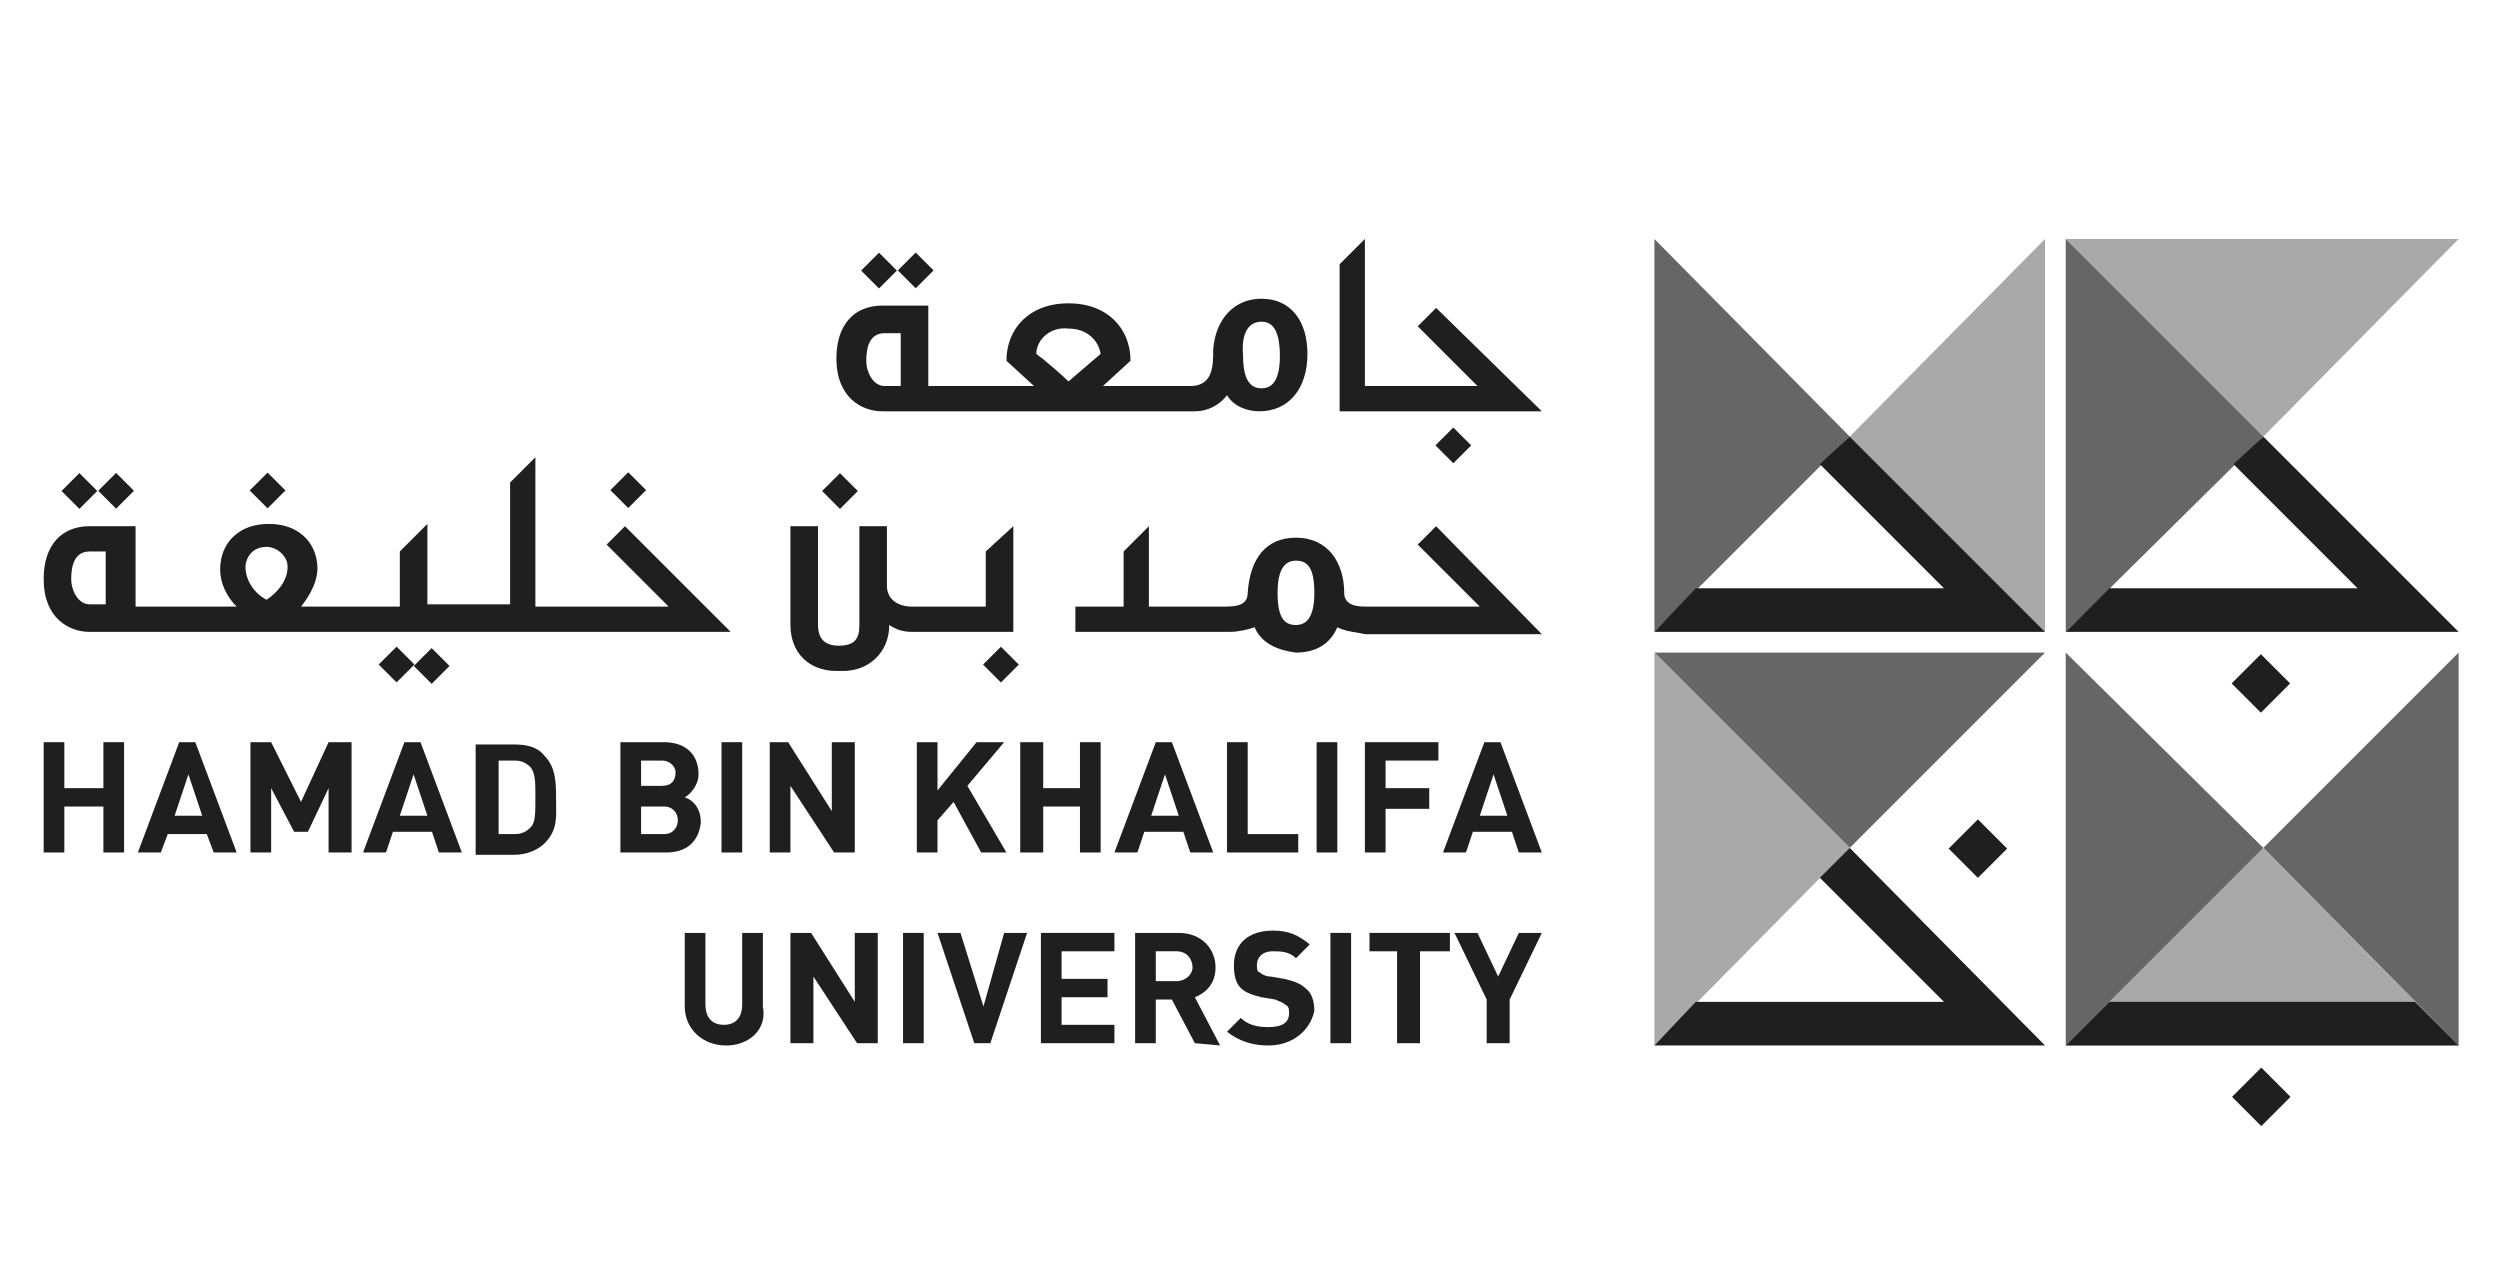
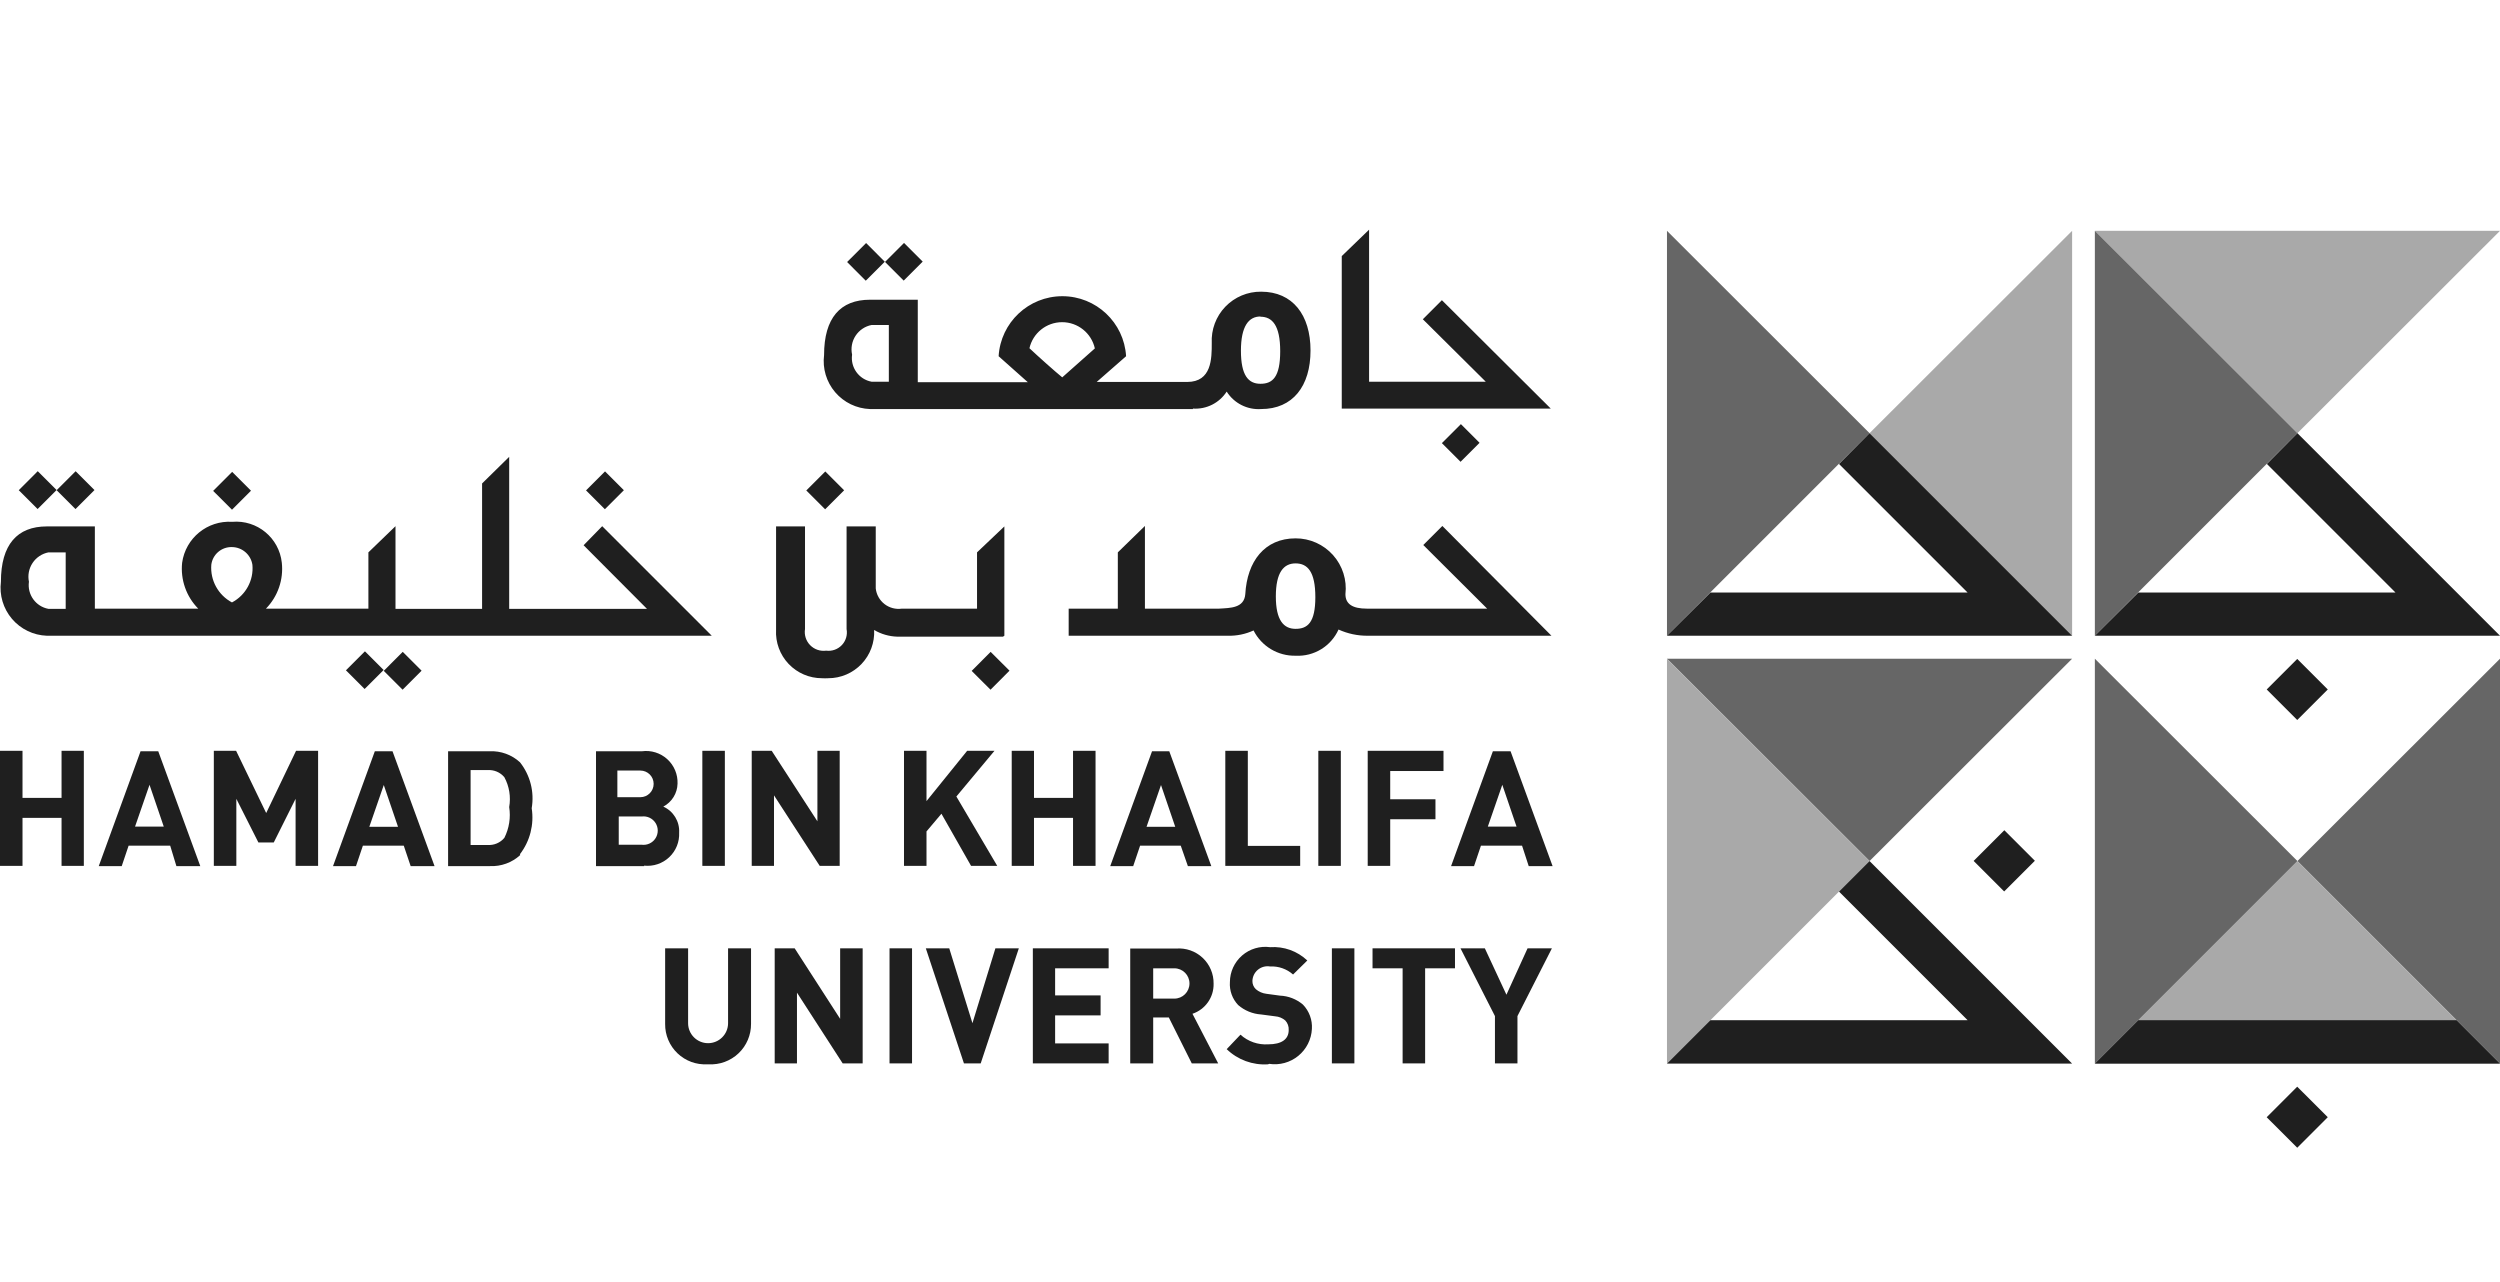
- <svg xmlns="http://www.w3.org/2000/svg" version="1.1" id="Layer_1" x="0px" y="0px" viewBox="0 -10 108.8 55.8" xml:space="preserve">
-   <style type="text/css">
- 	.st0{fill:#A9A9A9;}
- 	.st1{fill:#666666;}
- 	.st2{fill:#1F1F1F;}
- 	.st3{fill:#303030;}
- </style>
-   <g id="Layer_1_1_">
-     <g>
-       <g>
-         <g>
-           <g>
-             <polygon class="st0" points="89,17.5 89,17.5 89,0.4 80.5,9      " />
-             <polygon class="st1" points="72,0.4 72,17.5 80.5,9      " />
-             <polygon class="st0" points="107,0.4 89.9,0.4 98.5,9      " />
-             <polygon class="st1" points="89.9,0.4 89.9,17.5 98.5,9      " />
-             <polygon class="st1" points="107,35.5 107,35.5 107,18.4 98.5,26.9      " />
-             <polygon class="st0" points="98.5,26.9 89.9,35.5 107,35.5      " />
-             <polygon class="st1" points="89.9,18.4 89.9,35.5 98.5,26.9      " />
-             <polygon class="st1" points="89,18.4 72,18.4 80.5,26.9      " />
-             <polygon class="st0" points="72,18.4 72,35.5 80.5,26.9      " />
-             <polygon class="st2" points="102.6,15.6 91.8,15.6 89.9,17.5 107,17.5 98.5,9 97.2,10.2      " />
-             <polygon class="st2" points="84.6,15.6 73.8,15.6 72,17.5 89,17.5 80.5,9 79.2,10.2      " />
-             <polygon class="st2" points="84.6,33.6 73.8,33.6 72,35.5 89,35.5 80.5,26.9 79.2,28.2      " />
-             <polygon class="st2" points="105.1,33.6 91.8,33.6 89.9,35.5 107,35.5      " />
-             <rect x="97.5" y="36.8" transform="matrix(0.7071 -0.7071 0.7071 0.7071 2.1752 80.6563)" class="st2" width="1.8" height="1.8" />
-             <rect x="85.2" y="26" transform="matrix(0.7071 -0.7071 0.7071 0.7071 6.1756 68.7914)" class="st2" width="1.8" height="1.8" />
-             <rect x="97.5" y="18.8" transform="matrix(0.7071 -0.7071 0.7071 0.7071 14.8848 75.3914)" class="st2" width="1.8" height="1.8" />
-             <polygon class="st2" points="4.5,27.1 4.5,25.1 2.8,25.1 2.8,27.1 1.9,27.1 1.9,22.3 2.8,22.3 2.8,24.3 4.5,24.3 4.5,22.3        5.4,22.3 5.4,27.1      " />
-             <path class="st2" d="M8.2,23.7l-0.6,1.8h1.2L8.2,23.7z M9.3,27.1L9,26.3H7.3L7,27.1H6l1.8-4.8h0.7l1.8,4.8H9.3z" />
-             <polygon class="st2" points="14.3,27.1 14.3,24.3 13.4,26.2 12.8,26.2 11.8,24.3 11.8,27.1 10.9,27.1 10.9,22.3 11.8,22.3        13.1,24.9 14.3,22.3 15.3,22.3 15.3,27.1      " />
-             <path class="st2" d="M18,23.7l-0.6,1.8h1.2L18,23.7z M19.1,27.1l-0.3-0.9h-1.7l-0.3,0.9h-1l1.8-4.8h0.7l1.8,4.8H19.1z" />
-             <path class="st2" d="M23.1,23.4c-0.2-0.2-0.4-0.3-0.7-0.3h-0.7v3.2h0.7c0.3,0,0.5-0.1,0.7-0.3c0.2-0.2,0.2-0.6,0.2-1.3       C23.3,24,23.3,23.7,23.1,23.4 M23.7,26.7c-0.3,0.3-0.8,0.5-1.3,0.5h-1.7v-4.8h1.7c0.5,0,1,0.1,1.3,0.5c0.5,0.5,0.5,1.2,0.5,1.9       S24.3,26.1,23.7,26.7" />
-             <path class="st2" d="M28.9,25.1h-1v1.2h1c0.4,0,0.6-0.3,0.6-0.6C29.5,25.4,29.3,25.1,28.9,25.1 M28.8,23.1h-0.9v1.1h0.9       c0.4,0,0.6-0.2,0.6-0.6C29.4,23.4,29.2,23.1,28.8,23.1 M29,27.1h-2v-4.8h1.9c0.9,0,1.5,0.5,1.5,1.4c0,0.5-0.4,0.9-0.6,1       c0.3,0.1,0.7,0.4,0.7,1.1C30.4,26.7,29.8,27.1,29,27.1" />
-             <rect x="31.4" y="22.3" class="st2" width="0.9" height="4.8" />
-             <polygon class="st2" points="36.3,27.1 34.4,24.2 34.4,27.1 33.5,27.1 33.5,22.3 34.3,22.3 36.2,25.3 36.2,22.3 37.2,22.3        37.2,27.1      " />
-             <polygon class="st2" points="42.7,27.1 41.5,24.9 40.8,25.7 40.8,27.1 39.9,27.1 39.9,22.3 40.8,22.3 40.8,24.4 42.5,22.3        43.7,22.3 42.1,24.2 43.8,27.1      " />
-             <polygon class="st2" points="47,27.1 47,25.1 45.4,25.1 45.4,27.1 44.4,27.1 44.4,22.3 45.4,22.3 45.4,24.3 47,24.3 47,22.3        47.9,22.3 47.9,27.1      " />
-             <path class="st2" d="M50.7,23.7l-0.6,1.8h1.2L50.7,23.7z M51.8,27.1l-0.3-0.9h-1.7l-0.3,0.9h-1l1.8-4.8H51l1.8,4.8H51.8z" />
-             <polygon class="st2" points="53.4,27.1 53.4,22.3 54.3,22.3 54.3,26.3 56.5,26.3 56.5,27.1      " />
-             <rect x="57.3" y="22.3" class="st2" width="0.9" height="4.8" />
-             <polygon class="st2" points="60.3,23.1 60.3,24.3 62.2,24.3 62.2,25.2 60.3,25.2 60.3,27.1 59.4,27.1 59.4,22.3 62.6,22.3        62.6,23.1      " />
-             <path class="st2" d="M65,23.7l-0.6,1.8h1.2L65,23.7z M66.1,27.1l-0.3-0.9h-1.7l-0.3,0.9h-1l1.8-4.8h0.7l1.8,4.8H66.1z" />
-             <path class="st2" d="M31.6,35.5c-1,0-1.8-0.7-1.8-1.7v-3.2h0.9v3.1c0,0.6,0.3,0.9,0.8,0.9s0.8-0.3,0.8-0.9v-3.1h0.9v3.2       C33.4,34.8,32.6,35.5,31.6,35.5" />
-             <polygon class="st2" points="37.3,35.4 35.4,32.5 35.4,35.4 34.4,35.4 34.4,30.6 35.3,30.6 37.2,33.6 37.2,30.6 38.2,30.6        38.2,35.4      " />
-             <rect x="39.3" y="30.6" class="st2" width="0.9" height="4.8" />
-             <polygon class="st2" points="43.1,35.4 42.4,35.4 40.8,30.6 41.8,30.6 42.8,33.8 43.7,30.6 44.7,30.6      " />
-             <polygon class="st2" points="45.3,35.4 45.3,30.6 48.5,30.6 48.5,31.4 46.2,31.4 46.2,32.6 48.2,32.6 48.2,33.4 46.2,33.4        46.2,34.6 48.5,34.6 48.5,35.4      " />
-             <path class="st2" d="M51.2,31.4h-0.9v1.3h0.9c0.4,0,0.7-0.3,0.7-0.6S51.7,31.4,51.2,31.4 M52,35.4L51,33.5h-0.7v1.9h-0.9v-4.8       h1.9c1,0,1.6,0.7,1.6,1.5c0,0.7-0.4,1.1-0.9,1.3l1.1,2.1L52,35.4L52,35.4z" />
-             <path class="st2" d="M55.2,35.5c-0.7,0-1.3-0.2-1.8-0.6l0.6-0.6c0.3,0.3,0.7,0.4,1.2,0.4c0.6,0,0.9-0.2,0.9-0.6       c0-0.2,0-0.3-0.2-0.4c-0.1-0.1-0.2-0.1-0.4-0.2l-0.6-0.1c-0.4-0.1-0.7-0.2-0.9-0.4c-0.2-0.2-0.3-0.5-0.3-1       c0-0.9,0.6-1.5,1.7-1.5c0.7,0,1.1,0.2,1.6,0.6l-0.6,0.6c-0.3-0.3-0.7-0.3-1-0.3c-0.5,0-0.7,0.3-0.7,0.6c0,0.1,0,0.3,0.1,0.3       c0.1,0.1,0.3,0.2,0.5,0.2l0.6,0.1c0.4,0.1,0.7,0.2,0.9,0.4c0.3,0.2,0.4,0.6,0.4,1C57,34.9,56.2,35.5,55.2,35.5" />
-             <rect x="57.9" y="30.6" class="st2" width="0.9" height="4.8" />
-             <polygon class="st2" points="61.8,31.4 61.8,35.4 60.8,35.4 60.8,31.4 59.6,31.4 59.6,30.6 63.1,30.6 63.1,31.4      " />
-             <polygon class="st2" points="65.7,33.5 65.7,35.4 64.7,35.4 64.7,33.5 63.3,30.6 64.3,30.6 65.2,32.5 66.1,30.6 67.1,30.6             " />
-             <path class="st2" d="M11.6,16.1c-0.6-0.3-1-1-0.9-1.6c0.1-0.4,0.4-0.7,0.9-0.7c0.4,0,0.8,0.3,0.9,0.7       C12.6,15.1,12.2,15.7,11.6,16.1 M4.6,16.3H3.9c-0.5,0-0.8-0.6-0.8-1.1c0-0.5,0.1-1.2,0.8-1.2h0.7V16.3z M27.2,12.9l-0.8,0.8       l2.7,2.7h-5.8V9.9l-1.1,1.1v5.3h-3.6v-3.5L17.4,14v2.4h-4.3c0.4-0.5,0.8-1.2,0.7-1.9c-0.1-0.9-0.8-1.7-2.1-1.7s-2,0.8-2.1,1.7       c-0.1,0.7,0.2,1.4,0.7,1.9H5.9v-3.5h-2c-1.2,0-2,0.8-2,2.3c0,1.7,1.1,2.3,2,2.3h27.9L27.2,12.9z" />
-             <rect x="26.8" y="10.8" transform="matrix(0.7071 -0.7071 0.7071 0.7071 -2.474873e-02 22.6438)" class="st2" width="1.1" height="1.1" />
-             <rect x="18.2" y="18.4" transform="matrix(0.7071 -0.7071 0.7071 0.7071 -7.8718 18.8416)" class="st2" width="1.1" height="1.1" />
-             <rect x="16.7" y="18.4" transform="matrix(0.7071 -0.7071 0.7071 0.7071 -8.3382 17.7174)" class="st2" width="1.1" height="1.1" />
-             <rect x="11.1" y="10.8" transform="matrix(0.7071 -0.7071 0.7071 0.7071 -4.6186 11.5573)" class="st2" width="1.1" height="1.1" />
-             <rect x="4.5" y="10.8" transform="matrix(0.7071 -0.7071 0.7071 0.7071 -6.5441 6.9051)" class="st2" width="1.1" height="1.1" />
-             <rect x="2.9" y="10.8" transform="matrix(0.7071 -0.7071 0.7071 0.7071 -7.0105 5.7809)" class="st2" width="1.1" height="1.1" />
-             <path class="st2" d="M45.1,5.4c0-0.6,0.6-1.2,1.4-1.1c0.8,0,1.3,0.5,1.4,1.1l-1.4,1.2C46.2,6.3,45.5,5.7,45.1,5.4 M39.2,6.8       h-0.7c-0.5,0-0.8-0.6-0.8-1.1c0-0.5,0.1-1.2,0.8-1.2h0.7V6.8z M54.9,4c0.5,0,0.8,0.4,0.8,1.5c0,1-0.3,1.4-0.8,1.4       c-0.5,0-0.8-0.4-0.8-1.4C54,4.4,54.4,4,54.9,4 M52,7.9c0.6,0,1.1-0.3,1.4-0.7c0.3,0.5,0.9,0.7,1.4,0.7c1.3,0,2.1-1,2.1-2.5       C56.9,4,56.2,3,54.9,3c-1.2,0-2,0.9-2.1,2.2c0,0.7,0,1.6-1,1.6H48l1.2-1.1c0-1.4-1-2.5-2.7-2.5c-1.7,0-2.7,1.1-2.7,2.5l1.2,1.1       h-4.6V3.3h-2c-1.2,0-2,0.8-2,2.3c0,1.7,1.1,2.3,2,2.3L52,7.9L52,7.9z" />
-             <polygon class="st2" points="67.1,7.9 62.5,3.4 61.7,4.2 64.3,6.8 59.4,6.8 59.4,0.4 58.3,1.5 58.3,7.9      " />
-             <rect x="62.7" y="8.8" transform="matrix(0.7071 -0.7071 0.7071 0.7071 11.9131 47.4965)" class="st2" width="1.1" height="1.1" />
-             <path class="st2" d="M56.4,17.2c-0.5,0-0.8-0.3-0.8-1.4c0-1,0.3-1.4,0.8-1.4c0.5,0,0.8,0.3,0.8,1.4       C57.2,16.8,56.9,17.2,56.4,17.2 M62.5,12.9l-0.8,0.8l2.7,2.7h-5c-0.6,0-0.9-0.2-0.9-0.6c0-1.3-0.7-2.4-2.1-2.4       c-1.3,0-2,0.9-2.1,2.4c0,0.6-0.6,0.6-1.1,0.6H50v-3.5L48.9,14v2.4h-2.1v1.1h6.7c0.4,0,0.8-0.1,1.1-0.2c0.3,0.7,1,1,1.8,1.1       c0.9,0,1.5-0.4,1.8-1.1c0.4,0.2,0.8,0.2,1.2,0.3v0h7.7L62.5,12.9z" />
-             <path class="st2" d="M44.1,17.5v-4.6L42.9,14v2.4h-3.2c-0.6,0-1.1-0.3-1.1-0.9v-2.6h-1.2v4.3c0,0.6-0.2,0.9-0.9,0.9       c-0.6,0-0.9-0.3-0.9-0.9v-4.3h-1.2v4.3c0,1.2,0.8,2,2,2c0.1,0,0.1,0,0.3,0c1.1,0,2-0.8,2-2v0c0.3,0.2,0.6,0.3,1,0.3H44.1z" />
-             <rect x="36" y="10.8" transform="matrix(0.7071 -0.7071 0.7071 0.7071 2.6853 29.1888)" class="st2" width="1.1" height="1.1" />
-             <rect x="43" y="18.4" transform="matrix(0.7071 -0.7071 0.7071 0.7071 -0.6335 36.3182)" class="st2" width="1.1" height="1.1" />
-             <rect x="39.3" y="1.2" transform="matrix(0.7071 -0.7071 0.7071 0.7071 10.4362 28.7084)" class="st2" width="1.1" height="1.1" />
-             <rect x="37.7" y="1.2" transform="matrix(0.7071 -0.7071 0.7071 0.7071 9.9698 27.5843)" class="st2" width="1.1" height="1.1" />
-           </g>
-         </g>
-       </g>
-     </g>
-   </g>
+ <svg xmlns="http://www.w3.org/2000/svg" id="Layer_1" data-name="Layer 1" viewBox="0 -10 108.85 55.8">
+   <defs>
+     <style>
+ 			.cls-1{fill:#A9A9A9;}
+ 			.cls-2{fill:#666666;}
+ 			.cls-3{fill:#1F1F1F;}
+ 		</style>
+   </defs>
+   <polygon class="cls-1" points="90.22 17.68 90.22 17.68 90.22 0.05 81.4 8.86 90.22 17.68" />
+   <polygon class="cls-2" points="72.58 0.05 72.58 17.68 81.4 8.86 72.58 0.05" />
+   <polygon class="cls-1" points="108.85 0.05 91.21 0.05 100.03 8.86 108.85 0.05" />
+   <polygon class="cls-2" points="91.21 0.05 91.21 17.68 100.03 8.86 91.21 0.05" />
+   <polygon class="cls-2" points="108.85 36.31 108.85 36.31 108.85 18.68 100.03 27.49 108.85 36.31" />
+   <polygon class="cls-1" points="100.03 27.49 91.21 36.31 108.85 36.31 100.03 27.49" />
+   <polygon class="cls-2" points="91.21 18.68 91.21 36.31 100.03 27.49 91.21 18.68" />
+   <polygon class="cls-2" points="90.22 18.68 72.58 18.68 81.4 27.49 90.22 18.68" />
+   <polygon class="cls-1" points="72.58 18.68 72.58 36.31 81.4 27.49 72.58 18.68" />
+   <polygon class="cls-3" points="104.3 15.8 93.1 15.8 91.21 17.68 108.85 17.68 100.03 8.86 98.7 10.2 104.3 15.8" />
+   <polygon class="cls-3" points="85.67 15.8 74.47 15.8 72.58 17.68 90.22 17.68 81.4 8.86 80.07 10.2 85.67 15.8" />
+   <polygon class="cls-3" points="85.67 34.42 74.47 34.42 72.58 36.31 90.22 36.31 81.4 27.49 80.07 28.82 85.67 34.42" />
+   <polygon class="cls-3" points="106.96 34.42 93.1 34.42 91.21 36.31 108.85 36.31 106.96 34.42" />
+   <rect class="cls-3" x="119.67" y="37.65" width="1.88" height="1.88" transform="translate(-12.53 96.68) rotate(-45.02)" />
+   <rect class="cls-3" x="106.92" y="26.5" width="1.89" height="1.88" transform="translate(-8.41 84.35) rotate(-45)" />
+   <rect class="cls-3" x="119.68" y="19.03" width="1.88" height="1.88" transform="translate(0.61 91.19) rotate(-45)" />
+   <polygon class="cls-3" points="2.68 27.7 2.68 25.61 0.98 25.61 0.98 27.7 0 27.7 0 22.69 0.98 22.69 0.98 24.74 2.68 24.74 2.68 22.69 3.65 22.69 3.65 27.7 2.68 27.7" />
+   <path class="cls-3" d="M28.27,27.66L28,26.77H26.19l-0.3.89h-1l1.82-5h0.77l1.83,5h-1ZM27.1,24.12l-0.63,1.82h1.25Z" transform="translate(-20.59 0.05)" />
+   <polygon class="cls-3" points="12.87 27.7 12.87 24.78 11.92 26.68 11.25 26.68 10.29 24.78 10.29 27.7 9.31 27.7 9.31 22.69 10.28 22.69 11.59 25.4 12.89 22.69 13.85 22.69 13.85 27.7 12.87 27.7" />
+   <path class="cls-3" d="M38.47,27.66l-0.3-.89H36.39l-0.3.89h-1l1.82-5h0.77l1.83,5h-1Zm-1.17-3.53-0.63,1.82h1.25Z" transform="translate(-20.59 0.05)" />
+   <path class="cls-3" d="M43.24,27.18a1.83,1.83,0,0,1-1.32.48H40.1v-5h1.81a1.83,1.83,0,0,1,1.32.48,2.53,2.53,0,0,1,.51,2,2.62,2.62,0,0,1-.51,2m-0.68-3.35a0.87,0.87,0,0,0-.73-0.31H41.08v3.26h0.74a0.87,0.87,0,0,0,.73-0.31,2.21,2.21,0,0,0,.21-1.34,2,2,0,0,0-.21-1.3" transform="translate(-20.59 0.05)" />
+   <path class="cls-3" d="M48.64,27.66h-2.1v-5h2a1.37,1.37,0,0,1,1.55,1.41,1.16,1.16,0,0,1-.62,1,1.17,1.17,0,0,1,.69,1.13,1.38,1.38,0,0,1-1.53,1.44m-0.16-4.14h-1v1.16h1a0.58,0.58,0,1,0,0-1.16m0.06,2h-1v1.23h1a0.62,0.62,0,1,0,0-1.23" transform="translate(-20.59 0.05)" />
+   <rect class="cls-3" x="30.58" y="22.69" width="0.98" height="5.01" />
+   <polygon class="cls-3" points="35.69 27.7 33.7 24.63 33.7 27.7 32.73 27.7 32.73 22.69 33.6 22.69 35.59 25.76 35.59 22.69 36.56 22.69 36.56 27.7 35.69 27.7" />
+   <polygon class="cls-3" points="42.28 27.7 40.99 25.43 40.34 26.2 40.34 27.7 39.36 27.7 39.36 22.69 40.34 22.69 40.34 24.88 42.11 22.69 43.3 22.69 41.64 24.68 43.42 27.7 42.28 27.7" />
+   <polygon class="cls-3" points="46.72 27.7 46.72 25.61 45.02 25.61 45.02 27.7 44.05 27.7 44.05 22.69 45.02 22.69 45.02 24.74 46.72 24.74 46.72 22.69 47.7 22.69 47.7 27.7 46.72 27.7" />
+   <path class="cls-3" d="M72.31,27.66L72,26.77H70.23l-0.3.89h-1l1.82-5H71.5l1.83,5h-1Zm-1.17-3.53-0.63,1.82h1.25Z" transform="translate(-20.59 0.05)" />
+   <polygon class="cls-3" points="53.35 27.7 53.35 22.69 54.33 22.69 54.33 26.83 56.61 26.83 56.61 27.7 53.35 27.7" />
+   <rect class="cls-3" x="57.4" y="22.69" width="0.98" height="5.01" />
+   <polygon class="cls-3" points="60.53 23.57 60.53 24.8 62.5 24.8 62.5 25.67 60.53 25.67 60.53 27.7 59.55 27.7 59.55 22.69 62.85 22.69 62.85 23.57 60.53 23.57" />
+   <path class="cls-3" d="M87.15,27.66l-0.29-.89H85.07l-0.3.89h-1l1.82-5h0.77l1.83,5h-1ZM86,24.12l-0.63,1.82h1.25Z" transform="translate(-20.59 0.05)" />
+   <path class="cls-3" d="M51.39,36.29a1.74,1.74,0,0,1-1.84-1.76V31.24h1V34.5a0.87,0.87,0,1,0,1.74,0V31.24h1v3.29a1.75,1.75,0,0,1-1.85,1.76" transform="translate(-20.59 0.05)" />
+   <polygon class="cls-3" points="36.69 36.3 34.7 33.22 34.7 36.3 33.73 36.3 33.73 31.29 34.6 31.29 36.58 34.36 36.58 31.29 37.56 31.29 37.56 36.3 36.69 36.3" />
+   <rect class="cls-3" x="38.73" y="31.29" width="0.98" height="5.01" />
+   <polygon class="cls-3" points="42.7 36.3 41.97 36.3 40.31 31.29 41.33 31.29 42.34 34.55 43.34 31.29 44.36 31.29 42.7 36.3" />
+   <polygon class="cls-3" points="44.97 36.3 44.97 31.29 48.27 31.29 48.27 32.16 45.94 32.16 45.94 33.34 47.92 33.34 47.92 34.21 45.94 34.21 45.94 35.43 48.27 35.43 48.27 36.3 44.97 36.3" />
+   <path class="cls-3" d="M72.48,36.25l-1-2H70.8v2h-1v-5h2a1.51,1.51,0,0,1,1.63,1.53,1.35,1.35,0,0,1-.92,1.31l1.12,2.16H72.48Zm-0.76-4.14H70.8v1.32h0.92a0.66,0.66,0,1,0,0-1.32" transform="translate(-20.59 0.05)" />
+   <path class="cls-3" d="M75.8,36.29A2.36,2.36,0,0,1,74,35.63L74.6,35a1.64,1.64,0,0,0,1.21.42c0.58,0,.89-0.22.89-0.62a0.56,0.56,0,0,0-.15-0.42,0.76,0.76,0,0,0-.44-0.18l-0.61-.08a1.7,1.7,0,0,1-1-.41,1.32,1.32,0,0,1-.36-1,1.54,1.54,0,0,1,1.75-1.52,2.14,2.14,0,0,1,1.62.58l-0.62.61a1.4,1.4,0,0,0-1-.35,0.66,0.66,0,0,0-.77.63,0.48,0.48,0,0,0,.15.36,0.86,0.86,0,0,0,.46.2l0.59,0.08a1.65,1.65,0,0,1,1,.39,1.4,1.4,0,0,1,.39,1.06,1.62,1.62,0,0,1-1.86,1.52" transform="translate(-20.59 0.05)" />
+   <rect class="cls-3" x="57.99" y="31.29" width="0.98" height="5.01" />
+   <polygon class="cls-3" points="62.05 32.16 62.05 36.3 61.07 36.3 61.07 32.16 59.76 32.16 59.76 31.29 63.35 31.29 63.35 32.16 62.05 32.16" />
+   <polygon class="cls-3" points="66.07 34.24 66.07 36.3 65.09 36.3 65.09 34.24 63.59 31.29 64.65 31.29 65.59 33.31 66.51 31.29 67.57 31.29 66.07 34.24" />
+   <path class="cls-3" d="M46.81,12.86L46,13.69l2.76,2.77h-6V9.84L41.58,11v5.46H37.81v-3.6L36.63,14v2.45H32.17a2.48,2.48,0,0,0,.69-2,2,2,0,0,0-2.16-1.78,2.07,2.07,0,0,0-2.18,1.78,2.48,2.48,0,0,0,.7,2h-4.5V12.87H22.63c-1.29,0-2,.79-2,2.41a2.09,2.09,0,0,0,2,2.35H51.58Zm-23.36,3.6H22.7a1.05,1.05,0,0,1-.85-1.18A1.08,1.08,0,0,1,22.7,14h0.75v2.47Zm7.24-.28a1.71,1.71,0,0,1-.9-1.64,0.88,0.88,0,0,1,.9-0.77,0.91,0.91,0,0,1,.89.77,1.68,1.68,0,0,1-.89,1.64" transform="translate(-20.59 0.05)" />
+   <rect class="cls-3" x="46.35" y="10.72" width="1.17" height="1.16" transform="translate(-14.83 36.56) rotate(-45.02)" />
+   <rect class="cls-3" x="37.54" y="18.58" width="1.17" height="1.16" transform="translate(-22.97 32.63) rotate(-45.02)" />
+   <rect class="cls-3" x="35.89" y="18.56" width="1.17" height="1.15" transform="translate(-23.44 31.44) rotate(-45)" />
+   <rect class="cls-3" x="30.11" y="10.74" width="1.17" height="1.16" transform="translate(-19.6 25.08) rotate(-45.02)" />
+   <rect class="cls-3" x="23.3" y="10.72" width="1.17" height="1.16" transform="translate(-21.59 20.24) rotate(-45)" />
+   <rect class="cls-3" x="21.65" y="10.72" width="1.17" height="1.16" transform="translate(-22.07 19.08) rotate(-45.02)" />
+   <path class="cls-3" d="M72.53,7.74A1.62,1.62,0,0,0,74,7a1.64,1.64,0,0,0,1.5.76c1.38,0,2.15-1,2.15-2.55s-0.78-2.56-2.15-2.56a2.13,2.13,0,0,0-2.15,2.24c0,0.67,0,1.69-1.07,1.69H68.34l1.28-1.12a2.78,2.78,0,0,0-5.55,0l1.27,1.13H60.55V3H58.47c-1.29,0-2,.79-2,2.41a2.09,2.09,0,0,0,2,2.35H72.53Zm2.94-4c0.51,0,.86.37,0.86,1.5S76,6.66,75.47,6.66s-0.85-.37-0.85-1.44,0.34-1.49.85-1.49M59.28,6.57H58.54a1.05,1.05,0,0,1-.85-1.18,1.08,1.08,0,0,1,.85-1.29h0.75V6.57Zm6.13-1.45a1.46,1.46,0,0,1,2.85,0L66.84,6.38c-0.32-.26-1.07-0.93-1.43-1.27" transform="translate(-20.59 0.05)" />
+   <polygon class="cls-3" points="67.52 7.79 62.78 3.07 61.95 3.9 64.69 6.62 59.61 6.62 59.61 0 58.42 1.15 58.42 7.79 67.52 7.79" />
+   <rect class="cls-3" x="83.61" y="8.67" width="1.17" height="1.15" transform="translate(-2.5 62.25) rotate(-44.97)" />
+   <path class="cls-3" d="M83.39,12.85l-0.83.83,2.78,2.77H80.1c-0.62,0-.93-0.2-0.93-0.63A2.18,2.18,0,0,0,77,13.39c-1.35,0-2.11,1-2.19,2.43-0.05.61-.65,0.6-1.14,0.63H70.44v-3.6L69.26,14v2.45H67.12v1.18h6.94a2.52,2.52,0,0,0,1.11-.23A2,2,0,0,0,77,18.5a1.94,1.94,0,0,0,1.87-1.14,3,3,0,0,0,1.27.27h8ZM77,17.33c-0.51,0-.86-0.36-0.86-1.41s0.34-1.44.86-1.44,0.86,0.36.86,1.47-0.34,1.38-.86,1.38" transform="translate(-20.59 0.05)" />
+   <path class="cls-3" d="M64.32,17.63V12.87L63.13,14v2.45H59.86a1,1,0,0,1-1.14-.88V12.87H57.45v4.47a0.8,0.8,0,0,1-.89.94,0.82,0.82,0,0,1-.92-0.94V12.87H54.38v4.5a2,2,0,0,0,2,2.11,2.25,2.25,0,0,0,.27,0,2,2,0,0,0,2-2.1v0a2.11,2.11,0,0,0,1,.29h4.61Z" transform="translate(-20.59 0.05)" />
+   <rect class="cls-3" x="55.94" y="10.72" width="1.17" height="1.16" transform="translate(-12.03 43.33) rotate(-45)" />
+   <rect class="cls-3" x="63.14" y="18.58" width="1.17" height="1.16" transform="translate(-15.44 50.79) rotate(-45.07)" />
+   <rect class="cls-3" x="59.36" y="0.78" width="1.17" height="1.15" transform="translate(-3.97 42.85) rotate(-45.03)" />
+   <rect class="cls-3" x="57.71" y="0.78" width="1.17" height="1.15" transform="translate(-4.49 41.65) rotate(-44.98)" />
</svg>
